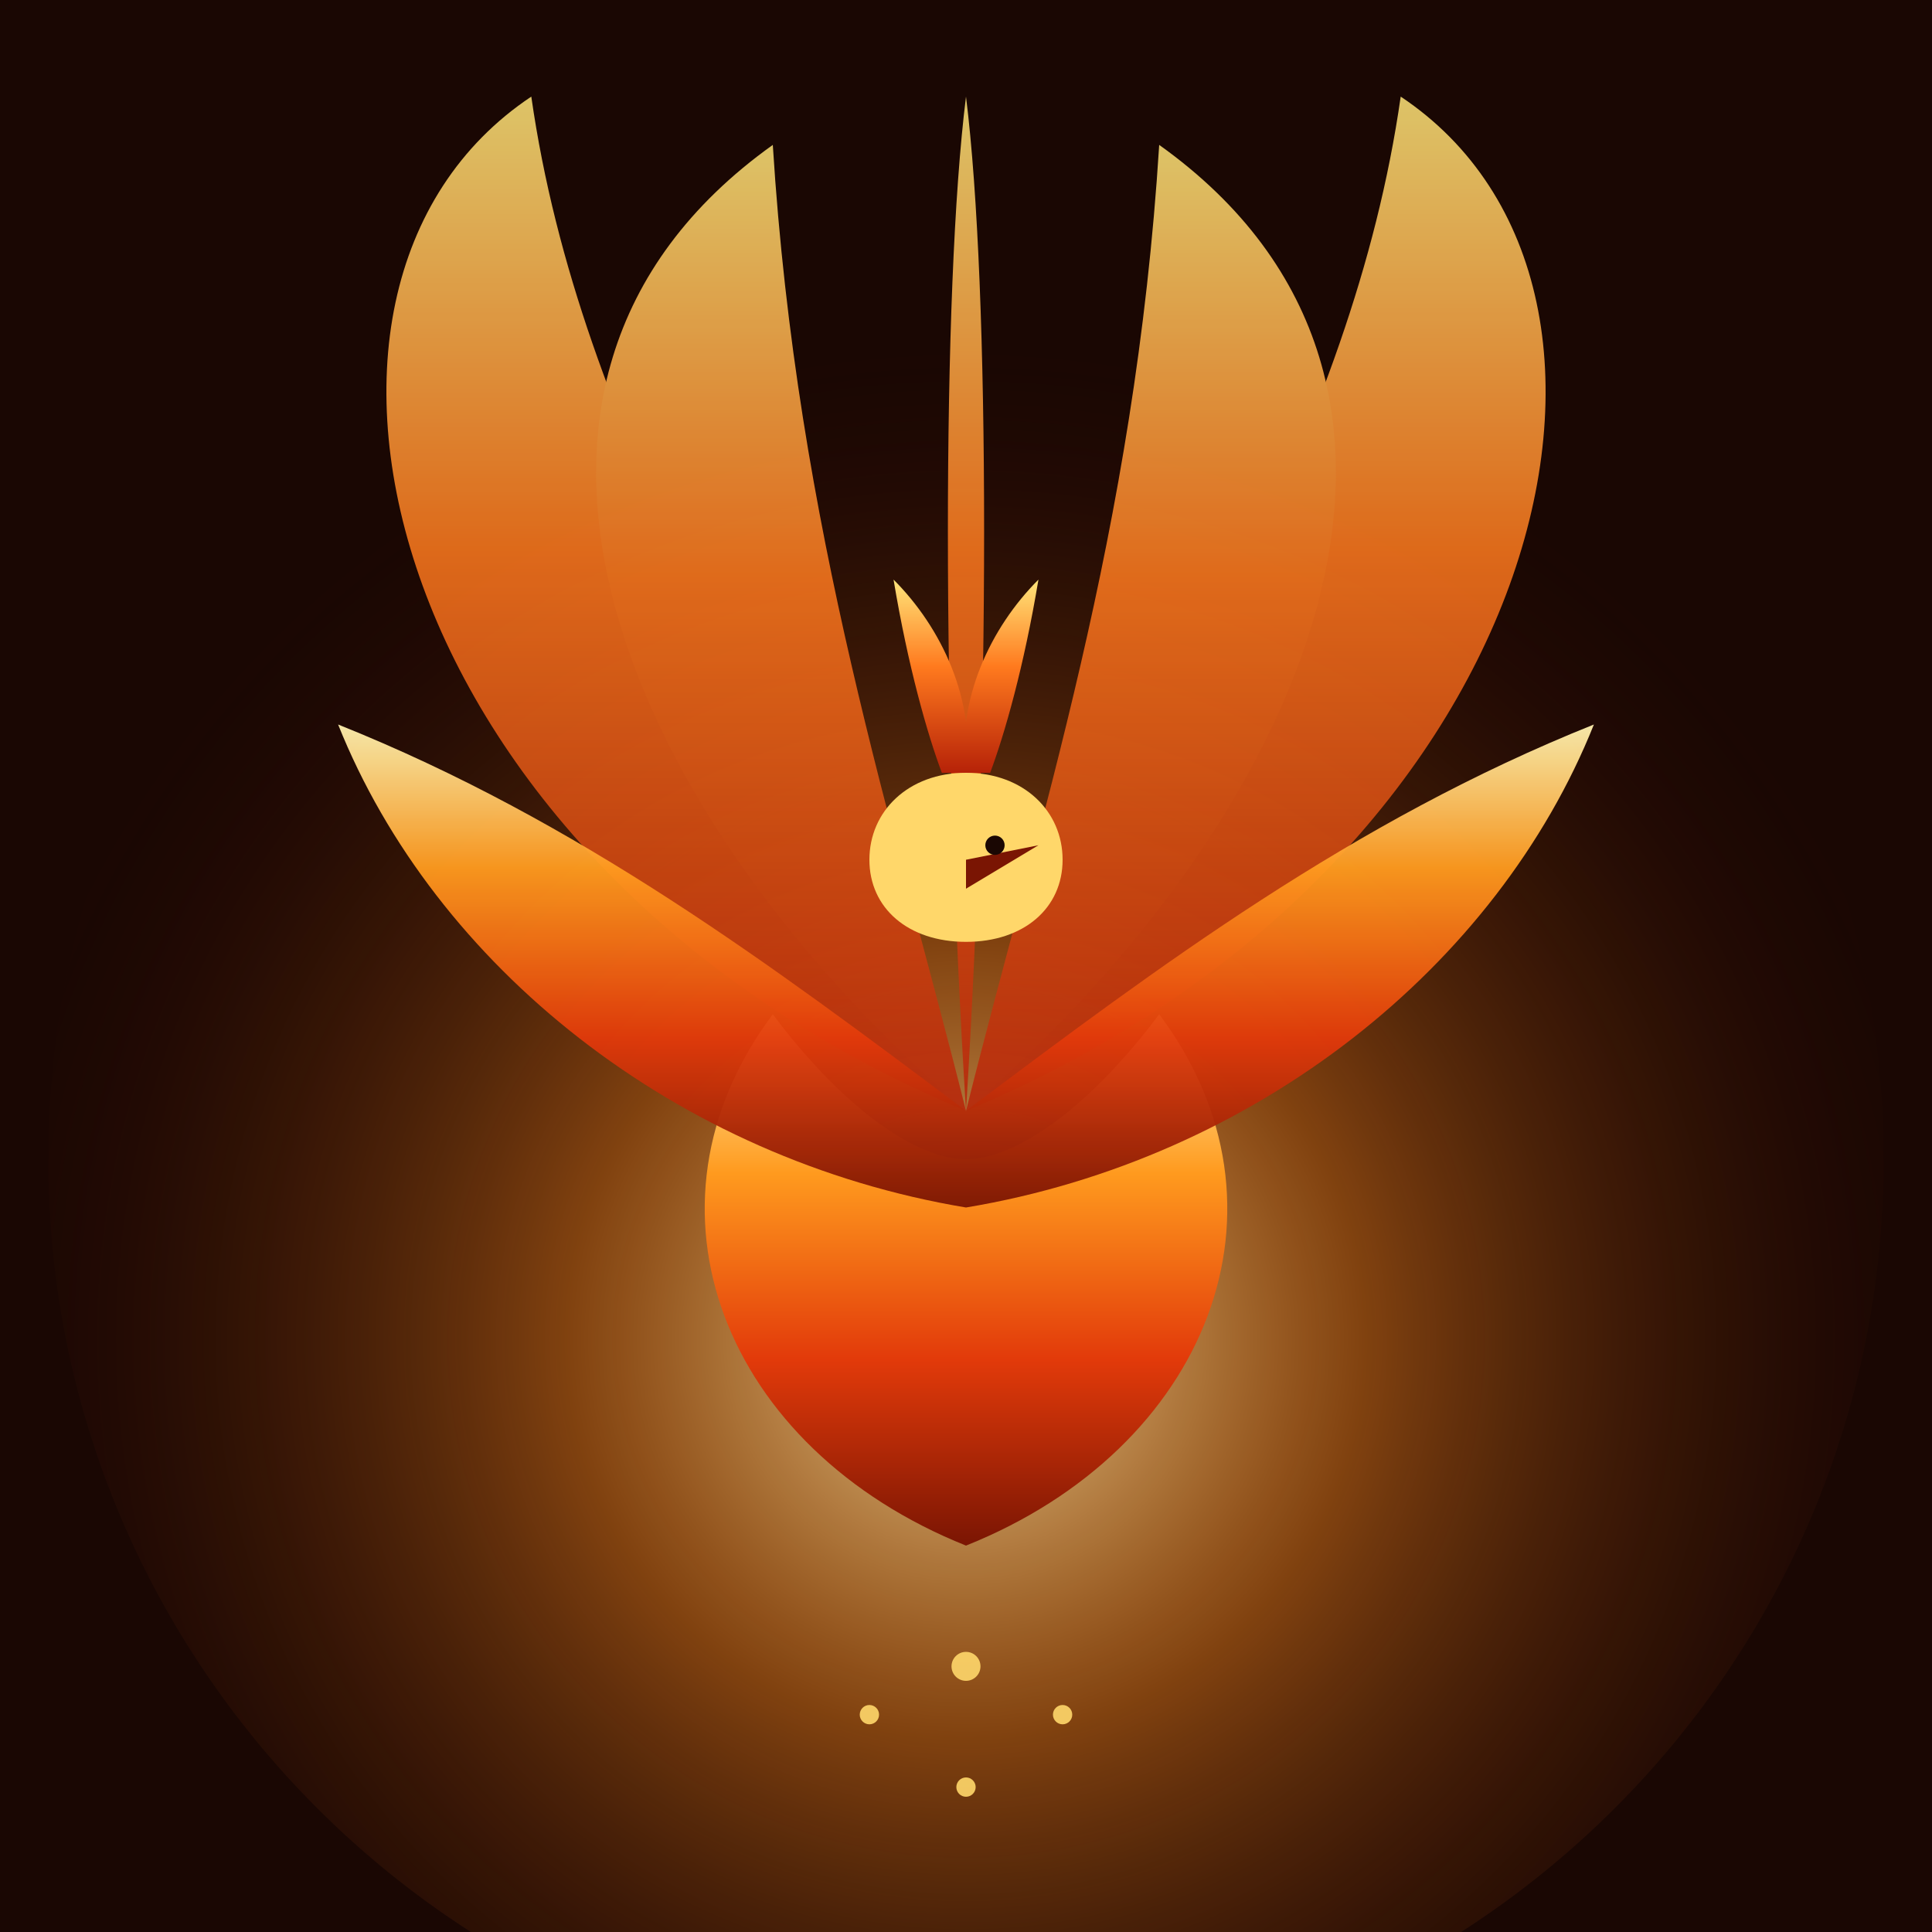
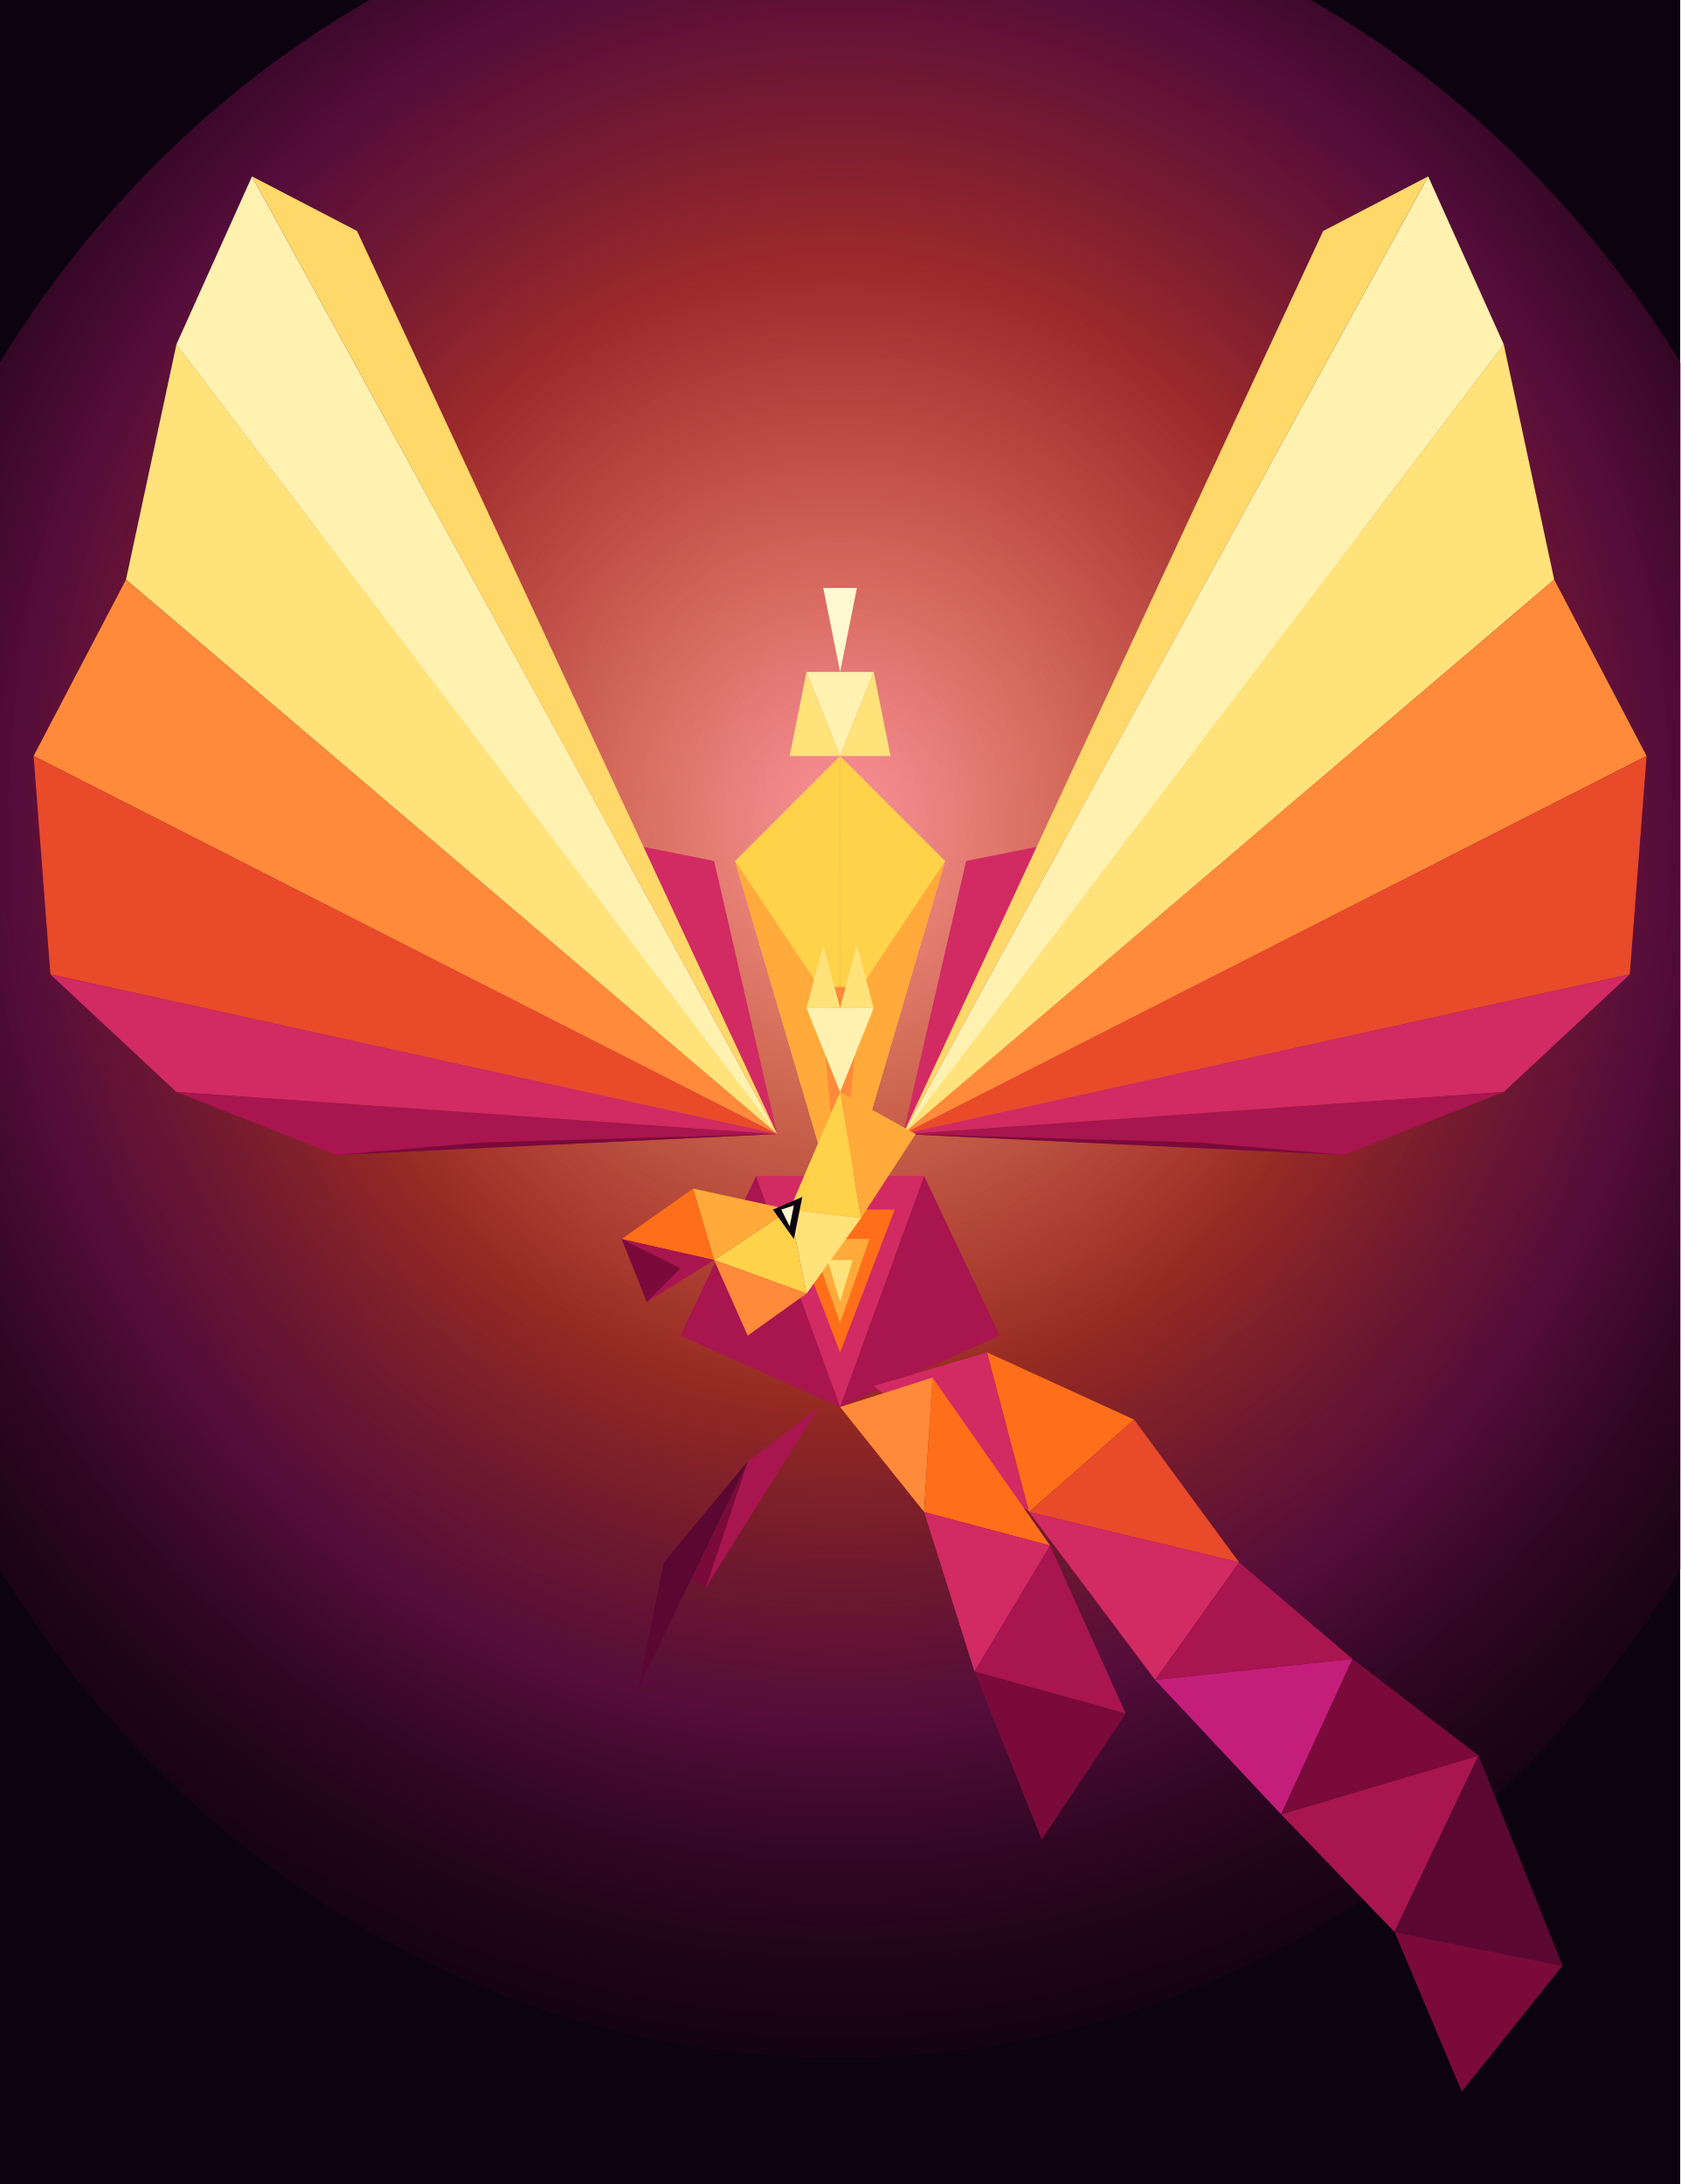
- <svg xmlns="http://www.w3.org/2000/svg" viewBox="0 0 400 400" width="400" height="400" role="img" aria-label="A stylized phoenix rising in fire plumes">
+ <svg xmlns="http://www.w3.org/2000/svg" viewBox="0 0 400 520" width="400" height="520" role="img" aria-label="Lowpoly phoenix in fire and magenta">
  <defs>
-     <radialGradient id="halo" cx="50%" cy="60%" r="55%">
-       <stop offset="0%" stop-color="#ffe9a8" stop-opacity="0.9" />
-       <stop offset="40%" stop-color="#ff8a1e" stop-opacity="0.45" />
-       <stop offset="100%" stop-color="#3a0a02" stop-opacity="0" />
+     <radialGradient id="aura" cx="50%" cy="44%" r="62%">
+       <stop offset="0" stop-color="#ffe27a" stop-opacity="0.95" />
+       <stop offset="0.18" stop-color="#ffaa3a" stop-opacity="0.78" />
+       <stop offset="0.42" stop-color="#ff4f1a" stop-opacity="0.55" />
+       <stop offset="0.65" stop-color="#c41e7a" stop-opacity="0.40" />
+       <stop offset="0.85" stop-color="#5a0832" stop-opacity="0.20" />
+       <stop offset="1" stop-color="#0a0210" stop-opacity="0" />
    </radialGradient>
-     <linearGradient id="flame" x1="0" y1="1" x2="0" y2="0">
-       <stop offset="0%" stop-color="#7a1503" />
-       <stop offset="35%" stop-color="#e23a0a" />
-       <stop offset="70%" stop-color="#ff9a1e" />
-       <stop offset="100%" stop-color="#fff2b0" />
-     </linearGradient>
-     <linearGradient id="plume" x1="0" y1="1" x2="0" y2="0">
-       <stop offset="0%" stop-color="#b62208" />
-       <stop offset="55%" stop-color="#ff7a1e" />
-       <stop offset="100%" stop-color="#ffe57a" />
-     </linearGradient>
+     <radialGradient id="halo" cx="50%" cy="42%" r="52%">
+       <stop offset="0" stop-color="#ff5cb6" stop-opacity="0.55" />
+       <stop offset="0.55" stop-color="#c41e7a" stop-opacity="0.20" />
+       <stop offset="1" stop-color="#3a0420" stop-opacity="0" />
+     </radialGradient>
  </defs>
-   <rect width="400" height="400" fill="#1a0703" />
-   <circle cx="200" cy="240" r="190" fill="url(#halo)" />
-   <g fill="url(#plume)" opacity="0.85">
-     <path d="M200 230 C 80 180, 50 60, 110 20  C 120 90, 160 150, 200 230 Z" />
-     <path d="M200 230 C 320 180, 350 60, 290 20 C 280 90, 240 150, 200 230 Z" />
-     <path d="M200 230 C 130 170, 90 80, 160 30 C 165 110, 185 170, 200 230 Z" />
-     <path d="M200 230 C 270 170, 310 80, 240 30 C 235 110, 215 170, 200 230 Z" />
-     <path d="M200 230 C 195 150, 195 60, 200 20 C 205 60, 205 150, 200 230 Z" />
+   <rect width="400" height="520" fill="#0c0210" />
+   <ellipse cx="200" cy="230" rx="240" ry="260" fill="url(#aura)" />
+   <ellipse cx="200" cy="220" rx="210" ry="220" fill="url(#halo)" />
+   <g>
+     <polygon points="215,270 235,225 255,200" fill="#a8154f" />
+     <polygon points="215,270 255,200 230,205" fill="#d22a62" />
+     <polygon points="215,270 255,200 290,160" fill="#e84a2a" />
+     <polygon points="215,270 290,160 280,200" fill="#ff6f1a" />
+     <polygon points="215,270 290,160 325,118" fill="#ff8a3a" />
+     <polygon points="215,270 325,118 318,170" fill="#ffaa3a" />
+     <polygon points="215,270 325,118 358,82" fill="#ffd24a" />
+     <polygon points="215,270 358,82  370,138" fill="#ffe27a" />
+     <polygon points="215,270 358,82  340,42" fill="#fff2b0" />
+     <polygon points="215,270 340,42  315,55" fill="#ffd86a" />
+     <polygon points="215,270 370,138 392,180" fill="#ff8a3a" />
+     <polygon points="215,270 392,180 388,232" fill="#e84a2a" />
+     <polygon points="215,270 388,232 358,260" fill="#d22a62" />
+     <polygon points="215,270 358,260 320,275" fill="#a8154f" />
+     <polygon points="215,270 320,275 285,272" fill="#7a0a3a" />
  </g>
-   <path d="M200 320            C 150 300, 130 250, 160 210            C 175 230, 190 240, 200 240            C 210 240, 225 230, 240 210            C 270 250, 250 300, 200 320 Z" fill="url(#flame)" />
-   <path d="M200 250            C 140 240, 90 200, 70 150            C 120 170, 160 200, 200 230 Z" fill="url(#flame)" opacity="0.95" />
-   <path d="M200 250            C 260 240, 310 200, 330 150            C 280 170, 240 200, 200 230 Z" fill="url(#flame)" opacity="0.95" />
-   <path d="M200 195            C 188 195, 180 188, 180 178            C 180 168, 188 160, 200 160            C 212 160, 220 168, 220 178            C 220 188, 212 195, 200 195 Z" fill="#ffd76a" />
-   <path d="M200 178 L 215 175 L 200 184 Z" fill="#7a1503" />
-   <circle cx="206" cy="175" r="2" fill="#1a0703" />
-   <path d="M200 160 C 198 145, 205 130, 215 120 C 212 138, 208 152, 205 160 Z" fill="url(#plume)" />
-   <path d="M200 160 C 202 145, 195 130, 185 120 C 188 138, 192 152, 195 160 Z" fill="url(#plume)" />
-   <g fill="#ffd76a" opacity="0.9">
-     <circle cx="200" cy="345" r="3" />
-     <circle cx="180" cy="355" r="2" />
-     <circle cx="220" cy="355" r="2" />
-     <circle cx="200" cy="370" r="2" />
+   <g>
+     <polygon points="185,270 165,225 145,200" fill="#a8154f" />
+     <polygon points="185,270 145,200 170,205" fill="#d22a62" />
+     <polygon points="185,270 145,200 110,160" fill="#e84a2a" />
+     <polygon points="185,270 110,160 120,200" fill="#ff6f1a" />
+     <polygon points="185,270 110,160 75,118" fill="#ff8a3a" />
+     <polygon points="185,270 75,118  82,170" fill="#ffaa3a" />
+     <polygon points="185,270 75,118  42,82" fill="#ffd24a" />
+     <polygon points="185,270 42,82   30,138" fill="#ffe27a" />
+     <polygon points="185,270 42,82   60,42" fill="#fff2b0" />
+     <polygon points="185,270 60,42   85,55" fill="#ffd86a" />
+     <polygon points="185,270 30,138  8,180" fill="#ff8a3a" />
+     <polygon points="185,270 8,180   12,232" fill="#e84a2a" />
+     <polygon points="185,270 12,232  42,260" fill="#d22a62" />
+     <polygon points="185,270 42,260  80,275" fill="#a8154f" />
+     <polygon points="185,270 80,275  115,272" fill="#7a0a3a" />
+   </g>
+   <g>
+     <polygon points="200,290 175,205 200,180" fill="#ffd24a" />
+     <polygon points="200,290 200,180 225,205" fill="#ffd24a" />
+     <polygon points="200,290 175,205 195,235" fill="#ffaa3a" />
+     <polygon points="200,290 225,205 205,235" fill="#ffaa3a" />
+     <polygon points="200,290 195,235 205,235" fill="#ff8a3a" />
+     <polygon points="200,180 192,160 208,160" fill="#fff2b0" />
+     <polygon points="200,180 192,160 188,180" fill="#ffe27a" />
+     <polygon points="200,180 208,160 212,180" fill="#ffe27a" />
+     <polygon points="200,160 196,140 204,140" fill="#fff8d0" />
+   </g>
+   <g>
+     <polygon points="180,280 220,280 200,335" fill="#d22a62" />
+     <polygon points="180,280 200,335 162,318" fill="#a8154f" />
+     <polygon points="220,280 238,318 200,335" fill="#a8154f" />
+     <polygon points="187,288 213,288 200,322" fill="#ff6f1a" />
+     <polygon points="193,295 207,295 200,315" fill="#ffaa3a" />
+     <polygon points="197,300 203,300 200,310" fill="#ffe27a" />
+   </g>
+   <g>
+     <polygon points="200,260 218,270 205,290" fill="#ffaa3a" />
+     <polygon points="200,260 205,290 188,288" fill="#ffd24a" />
+     <polygon points="200,260 192,240 208,240" fill="#fff2b0" />
+     <polygon points="200,240 192,240 196,225" fill="#ffe27a" />
+     <polygon points="200,240 208,240 204,225" fill="#ffe27a" />
+     <polygon points="188,288 205,290 192,308" fill="#ffe27a" />
+     <polygon points="188,288 192,308 170,300" fill="#ffd24a" />
+     <polygon points="170,300 188,288 165,283" fill="#ffaa3a" />
+     <polygon points="170,300 192,308 178,318" fill="#ff8a3a" />
+     <polygon points="170,300 165,283 148,295" fill="#ff6f1a" />
+     <polygon points="148,295 170,300 154,310" fill="#a8154f" />
+     <polygon points="148,295 154,310 162,302" fill="#7a0a3a" />
+     <polygon points="184,288 191,285 189,295" fill="#0c0210" />
+     <polygon points="186,288 189,287 188,292" fill="#fff8d0" />
+   </g>
+   <g>
+     <polygon points="208,330 235,322 245,360" fill="#d22a62" />
+     <polygon points="235,322 270,338 245,360" fill="#ff6f1a" />
+     <polygon points="245,360 270,338 295,372" fill="#e84a2a" />
+     <polygon points="245,360 295,372 275,400" fill="#d22a62" />
+     <polygon points="275,400 295,372 322,395" fill="#a8154f" />
+     <polygon points="275,400 322,395 305,432" fill="#c41e7a" />
+     <polygon points="305,432 322,395 352,418" fill="#7a0a3a" />
+     <polygon points="305,432 352,418 332,460" fill="#a8154f" />
+     <polygon points="332,460 352,418 372,468" fill="#5a0832" />
+     <polygon points="332,460 372,468 348,498" fill="#7a0a3a" />
+     <polygon points="200,335 222,328 220,360" fill="#ff8a3a" />
+     <polygon points="220,360 222,328 250,368" fill="#ff6f1a" />
+     <polygon points="220,360 250,368 232,398" fill="#d22a62" />
+     <polygon points="232,398 250,368 268,408" fill="#a8154f" />
+     <polygon points="232,398 268,408 248,438" fill="#7a0a3a" />
+     <polygon points="195,335 178,348 168,378" fill="#a8154f" />
+     <polygon points="168,378 178,348 158,372" fill="#7a0a3a" />
+     <polygon points="158,372 178,348 152,402" fill="#5a0832" />
  </g>
</svg>
